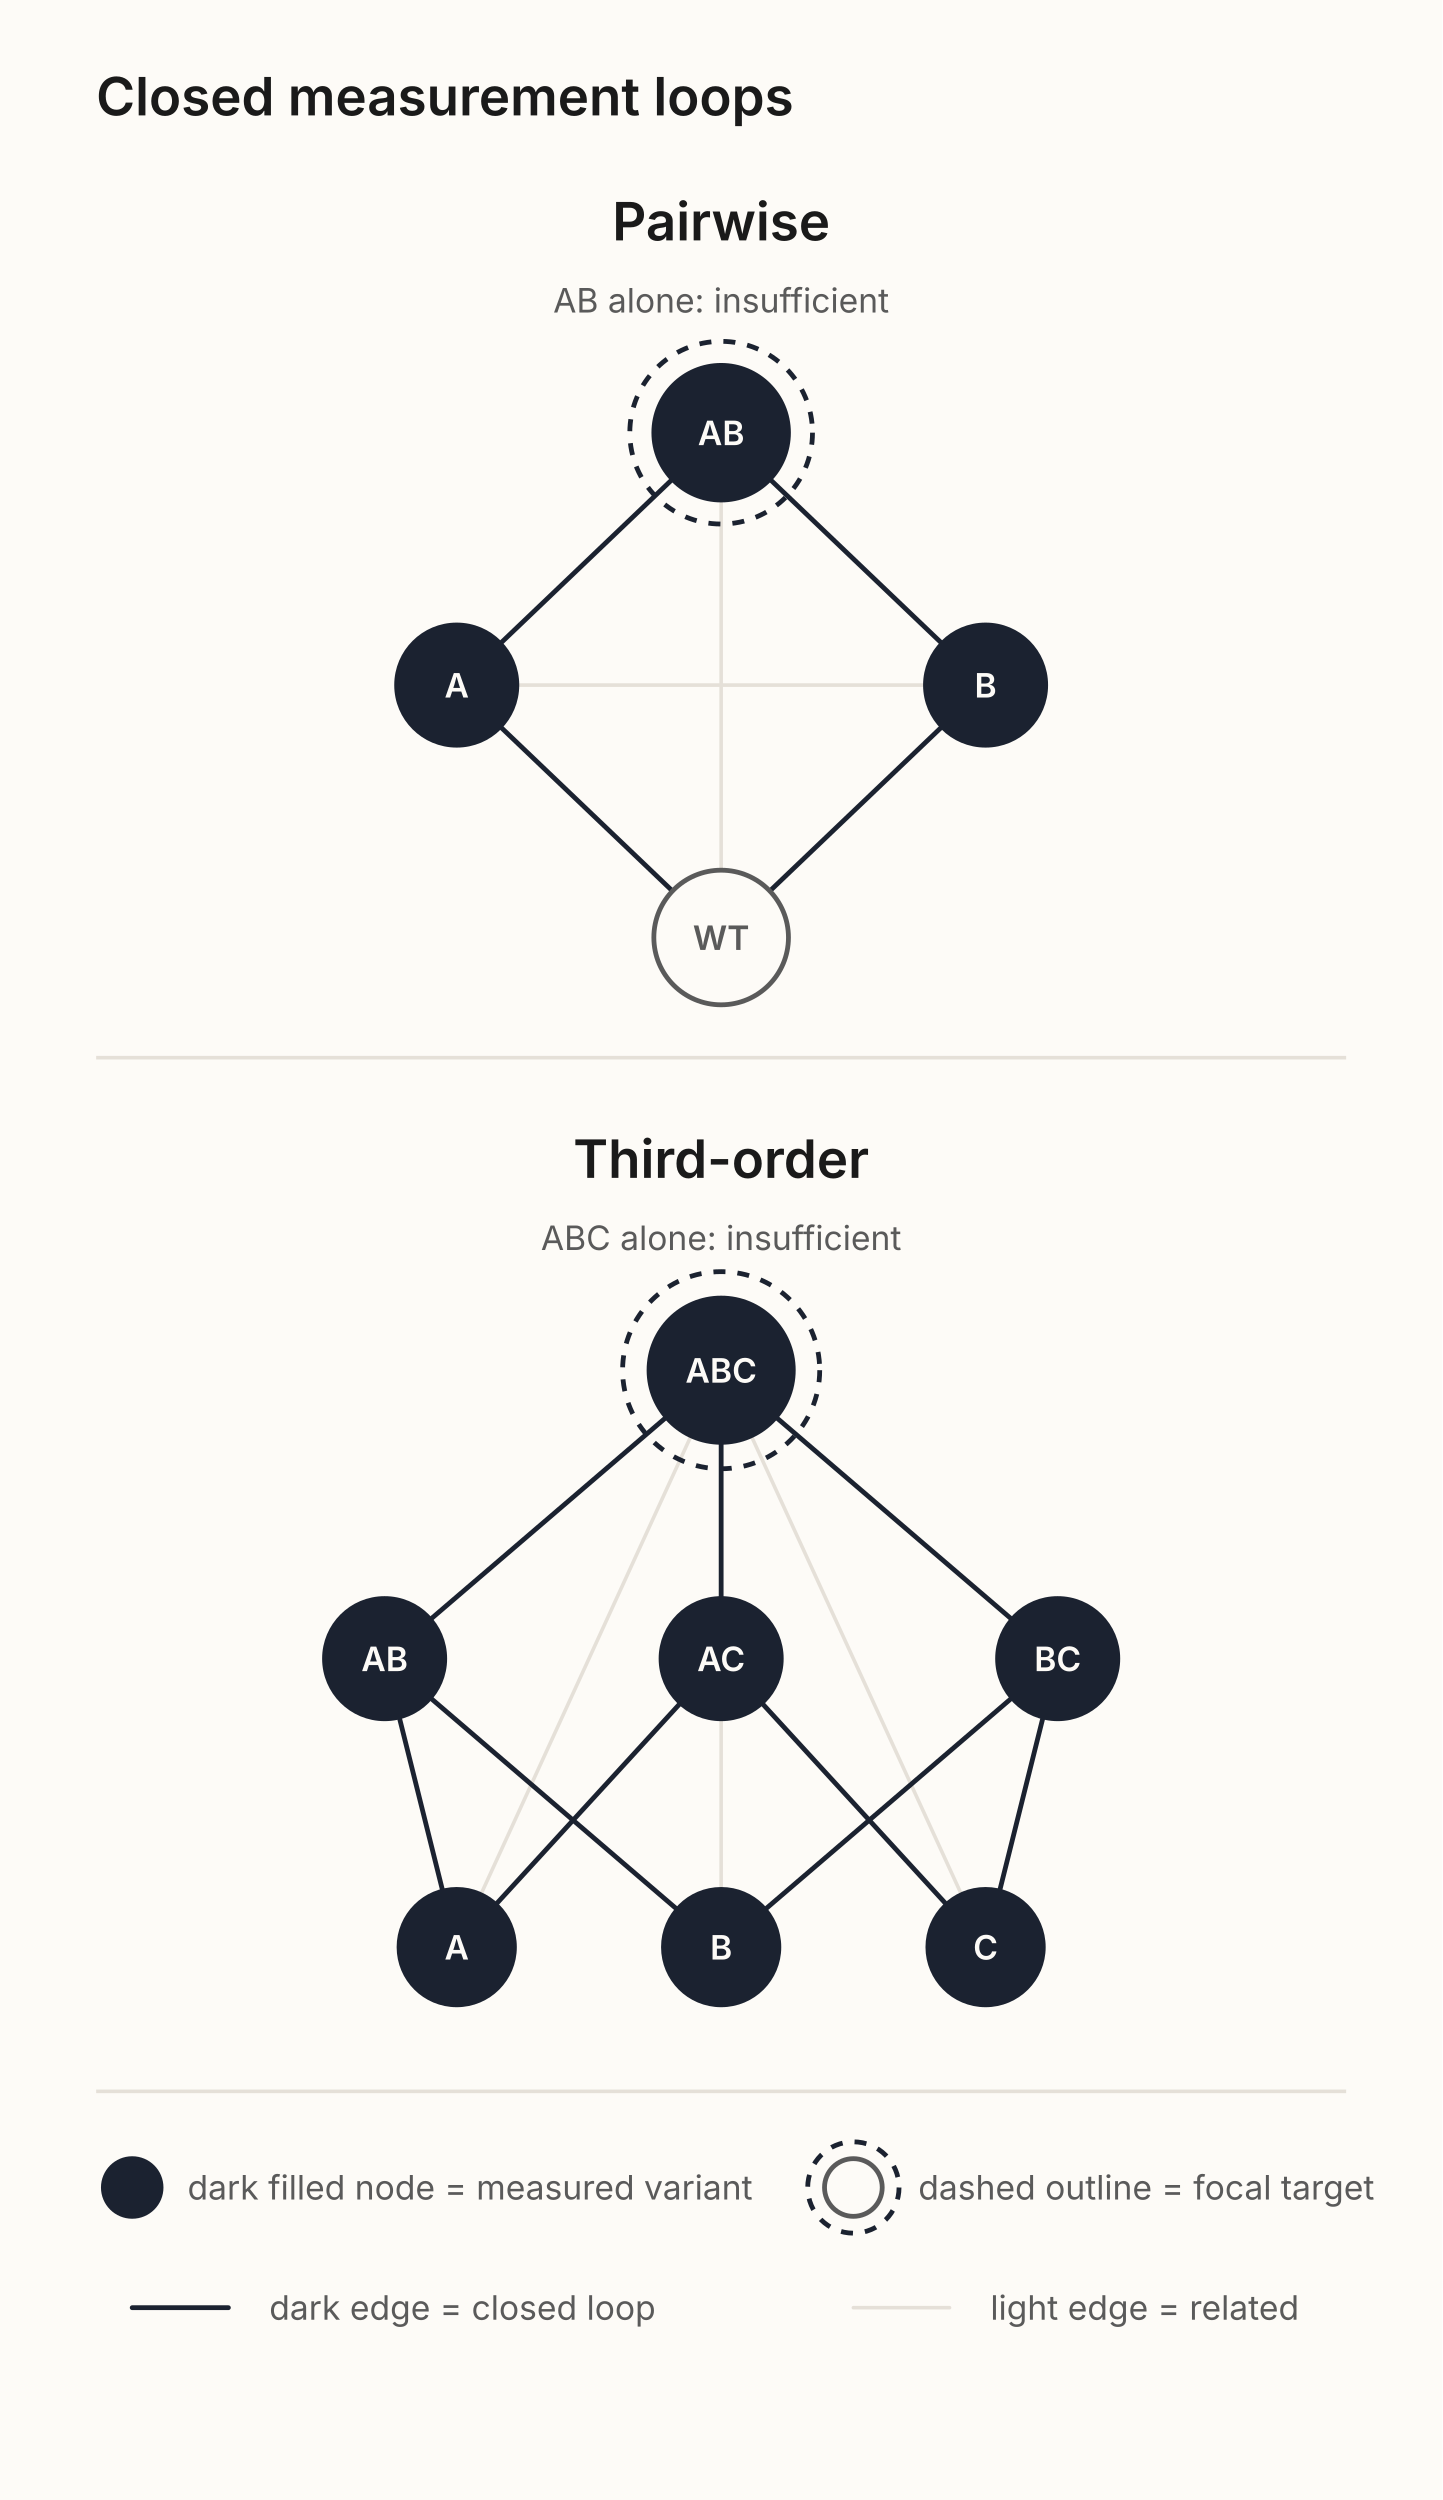
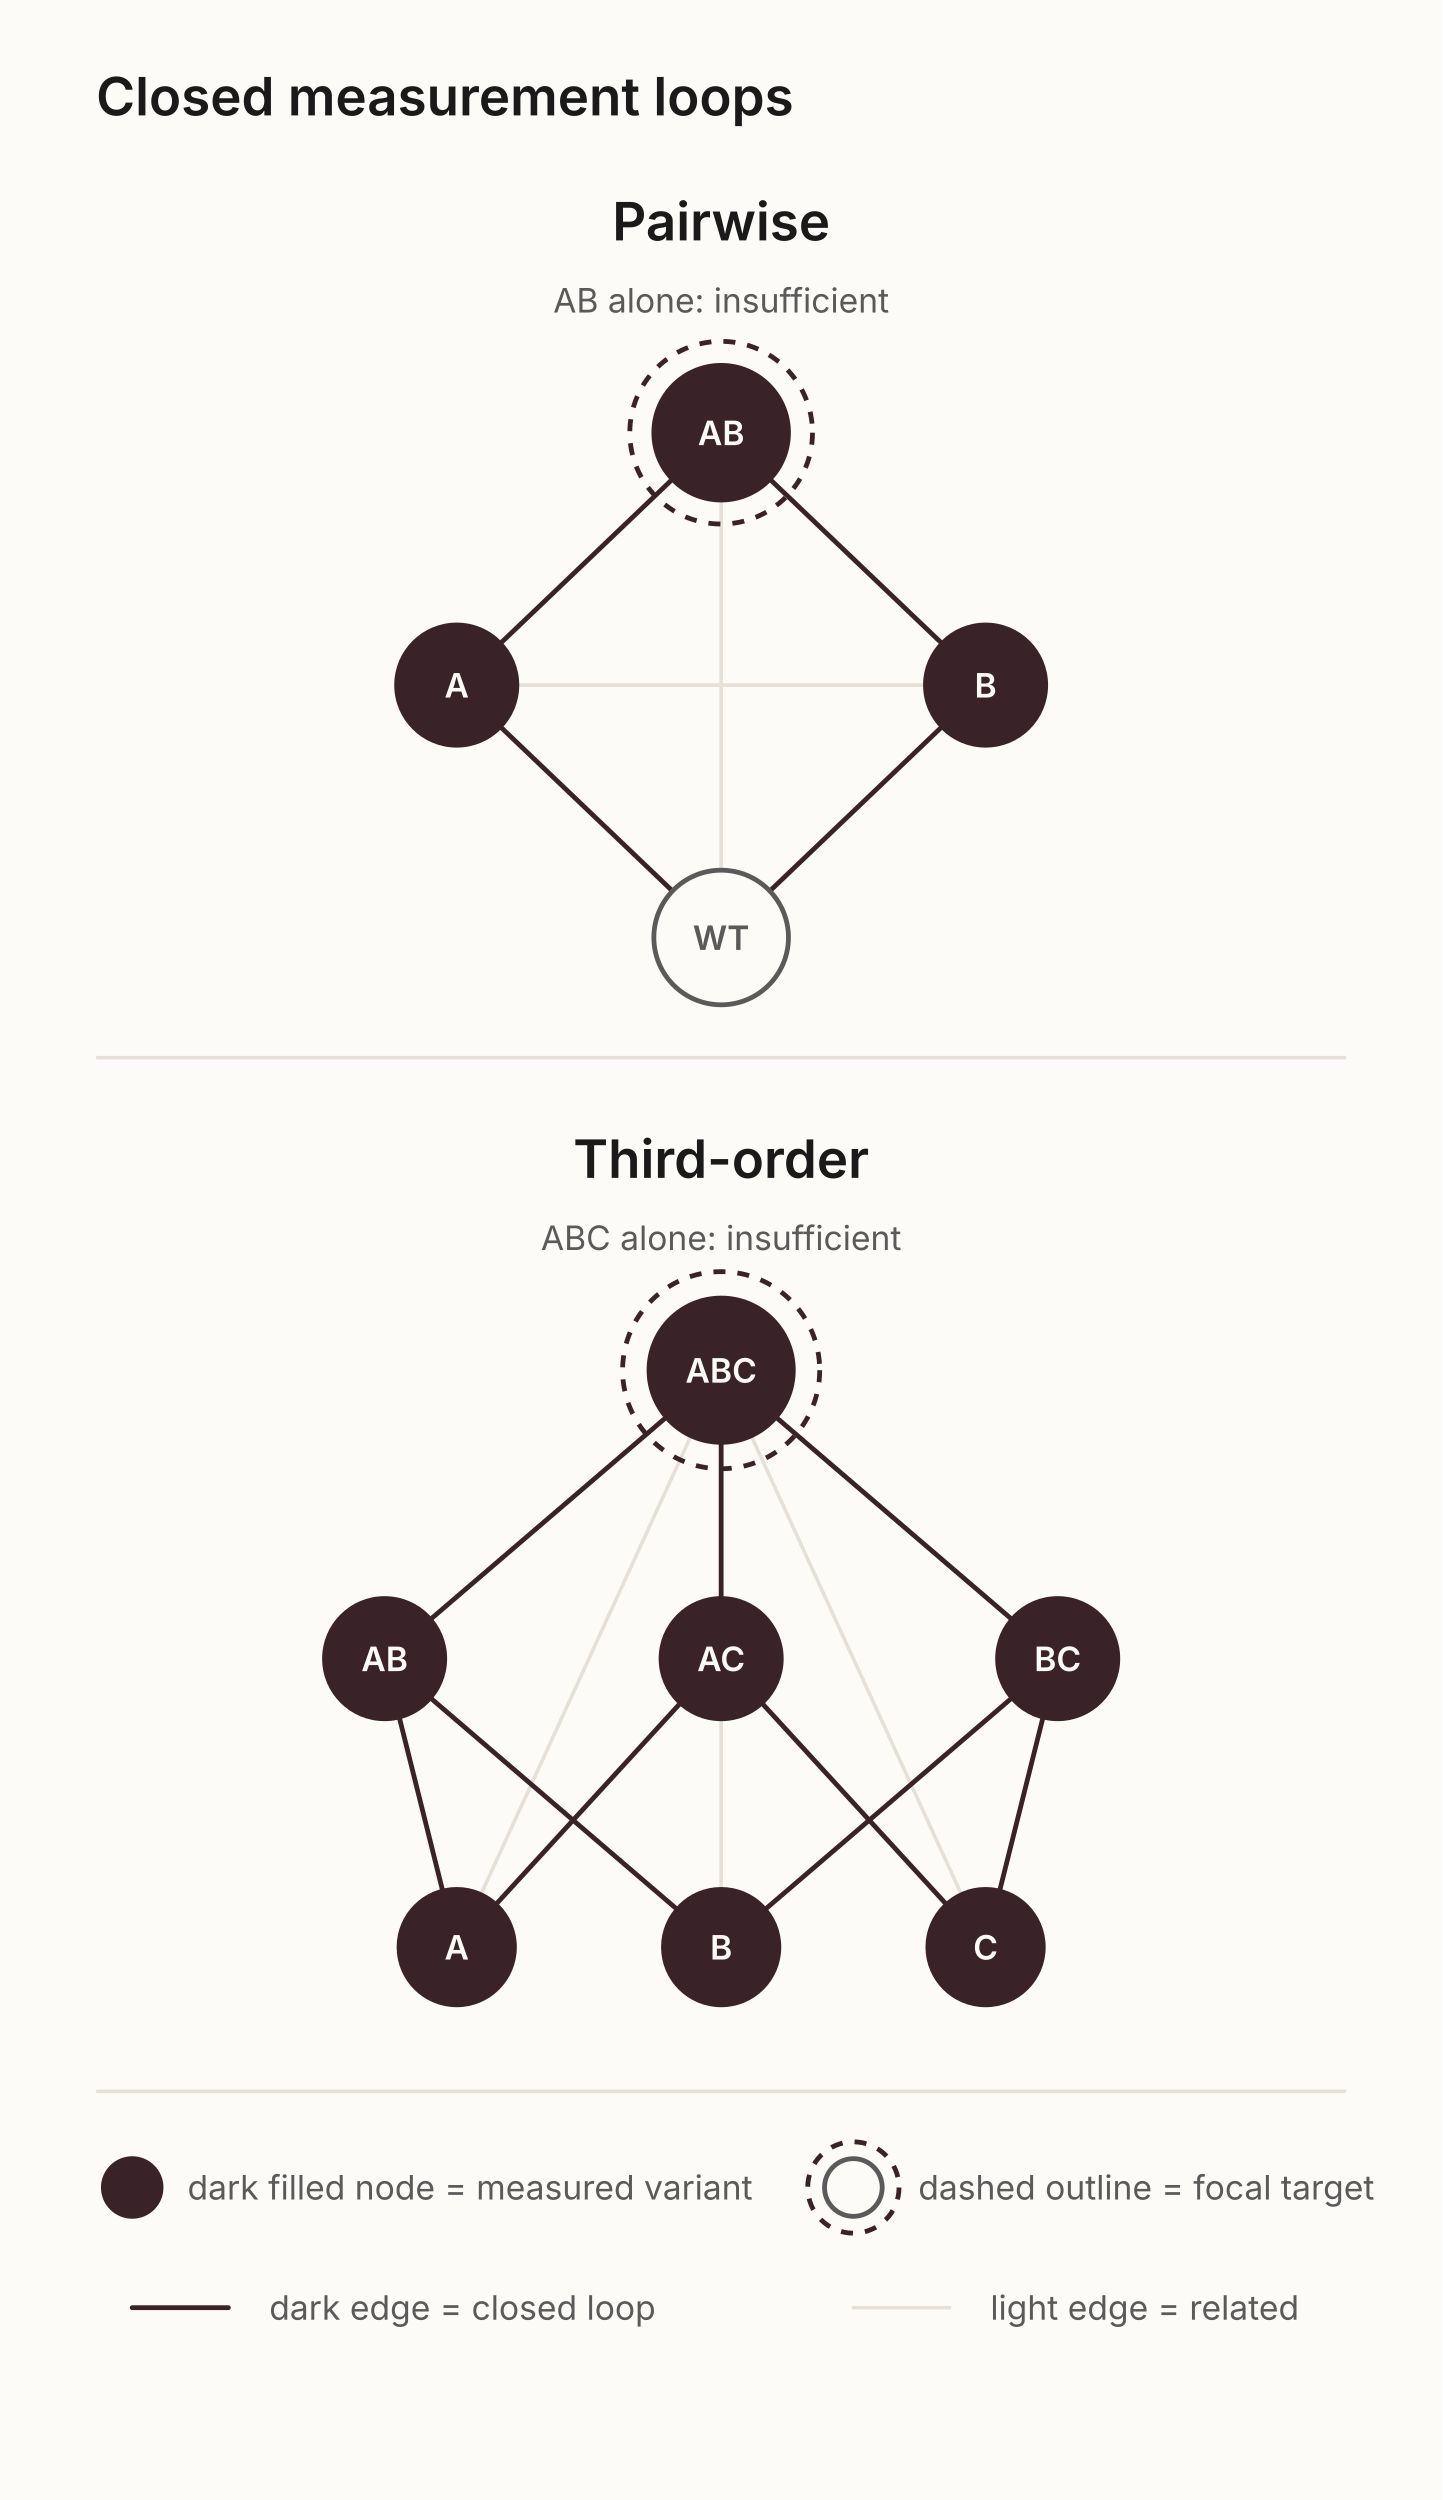
<svg xmlns="http://www.w3.org/2000/svg" viewBox="0 0 600 1040" role="img" aria-labelledby="title desc">
  <rect width="600" height="1040" fill="#FDFBF7" />
  <style>
    text{font-family:Inter,Arial,sans-serif}
    .key{font-size:22px;font-weight:600;fill:#1A1A1A}
    .label{font-size:14px;font-weight:400;fill:#5A5A5A}
    .center{text-anchor:middle}
    .node-label{font-size:14px;font-weight:600;text-anchor:middle;dominant-baseline:middle}
    .measured-label{fill:#FDFBF7}
    .reference-label{fill:#5A5A5A}
    .divider{stroke:#E5E0D8;stroke-width:1.5}
-     .dark-edge{fill:none;stroke:#1B2230;stroke-width:2;stroke-linecap:round;stroke-linejoin:round}
+     .dark-edge{fill:none;stroke:#3A2328;stroke-width:2;stroke-linecap:round;stroke-linejoin:round}
    .light-edge{fill:none;stroke:#E5E0D8;stroke-width:1.5;stroke-linecap:round}
-     .measured{fill:#1B2230;stroke:#1B2230;stroke-width:2}
+     .measured{fill:#3A2328;stroke:#3A2328;stroke-width:2}
    .reference{fill:#FDFBF7;stroke:#5A5A5A;stroke-width:2}
-     .focal{fill:none;stroke:#1B2230;stroke-width:2;stroke-dasharray:5 5}
+     .focal{fill:none;stroke:#3A2328;stroke-width:2;stroke-dasharray:5 5}
  </style>
  <text x="40" y="48" class="key">Closed measurement loops</text>
  <g aria-label="Pairwise measurement loop">
    <text x="300" y="100" class="key center">Pairwise</text>
    <text x="300" y="130" class="label center">AB alone: insufficient</text>
    <path d="M300 180L300 390 M190 285H410" class="light-edge" />
    <path d="M300 180L190 285L300 390L410 285Z" class="dark-edge" />
    <circle cx="300" cy="180" r="28" class="measured" />
    <circle cx="300" cy="180" r="38" class="focal" />
    <text x="300" y="180" class="node-label measured-label">AB</text>
    <circle cx="190" cy="285" r="25" class="measured" />
    <text x="190" y="285" class="node-label measured-label">A</text>
    <circle cx="410" cy="285" r="25" class="measured" />
    <text x="410" y="285" class="node-label measured-label">B</text>
    <circle cx="300" cy="390" r="28" class="reference" />
    <text x="300" y="390" class="node-label reference-label">WT</text>
  </g>
  <line x1="40" y1="440" x2="560" y2="440" class="divider" />
  <g aria-label="Third-order measurement loop">
    <text x="300" y="490" class="key center">Third-order</text>
    <text x="300" y="520" class="label center">ABC alone: insufficient</text>
    <path d="M190 810L300 570 M300 810V570 M410 810L300 570" class="light-edge" />
    <path d="M190 810L160 690L300 570 M190 810L300 690L300 570 M300 810L160 690 M300 810L440 690 M410 810L300 690 M410 810L440 690 M160 690L300 570 M440 690L300 570" class="dark-edge" />
    <circle cx="300" cy="570" r="30" class="measured" />
    <circle cx="300" cy="570" r="41" class="focal" />
    <text x="300" y="570" class="node-label measured-label">ABC</text>
    <circle cx="160" cy="690" r="25" class="measured" />
    <text x="160" y="690" class="node-label measured-label">AB</text>
    <circle cx="300" cy="690" r="25" class="measured" />
    <text x="300" y="690" class="node-label measured-label">AC</text>
    <circle cx="440" cy="690" r="25" class="measured" />
    <text x="440" y="690" class="node-label measured-label">BC</text>
    <circle cx="190" cy="810" r="24" class="measured" />
    <text x="190" y="810" class="node-label measured-label">A</text>
    <circle cx="300" cy="810" r="24" class="measured" />
    <text x="300" y="810" class="node-label measured-label">B</text>
    <circle cx="410" cy="810" r="24" class="measured" />
    <text x="410" y="810" class="node-label measured-label">C</text>
  </g>
  <line x1="40" y1="870" x2="560" y2="870" class="divider" />
  <g aria-label="Figure legend">
    <circle cx="55" cy="910" r="12" class="measured" />
    <text x="78" y="915" class="label">dark filled node = measured variant</text>
    <circle cx="355" cy="910" r="12" class="reference" />
    <circle cx="355" cy="910" r="19" class="focal" />
    <text x="382" y="915" class="label">dashed outline = focal target</text>
    <line x1="55" y1="960" x2="95" y2="960" class="dark-edge" />
    <text x="112" y="965" class="label">dark edge = closed loop</text>
    <line x1="355" y1="960" x2="395" y2="960" class="light-edge" />
    <text x="412" y="965" class="label">light edge = related</text>
  </g>
</svg>
